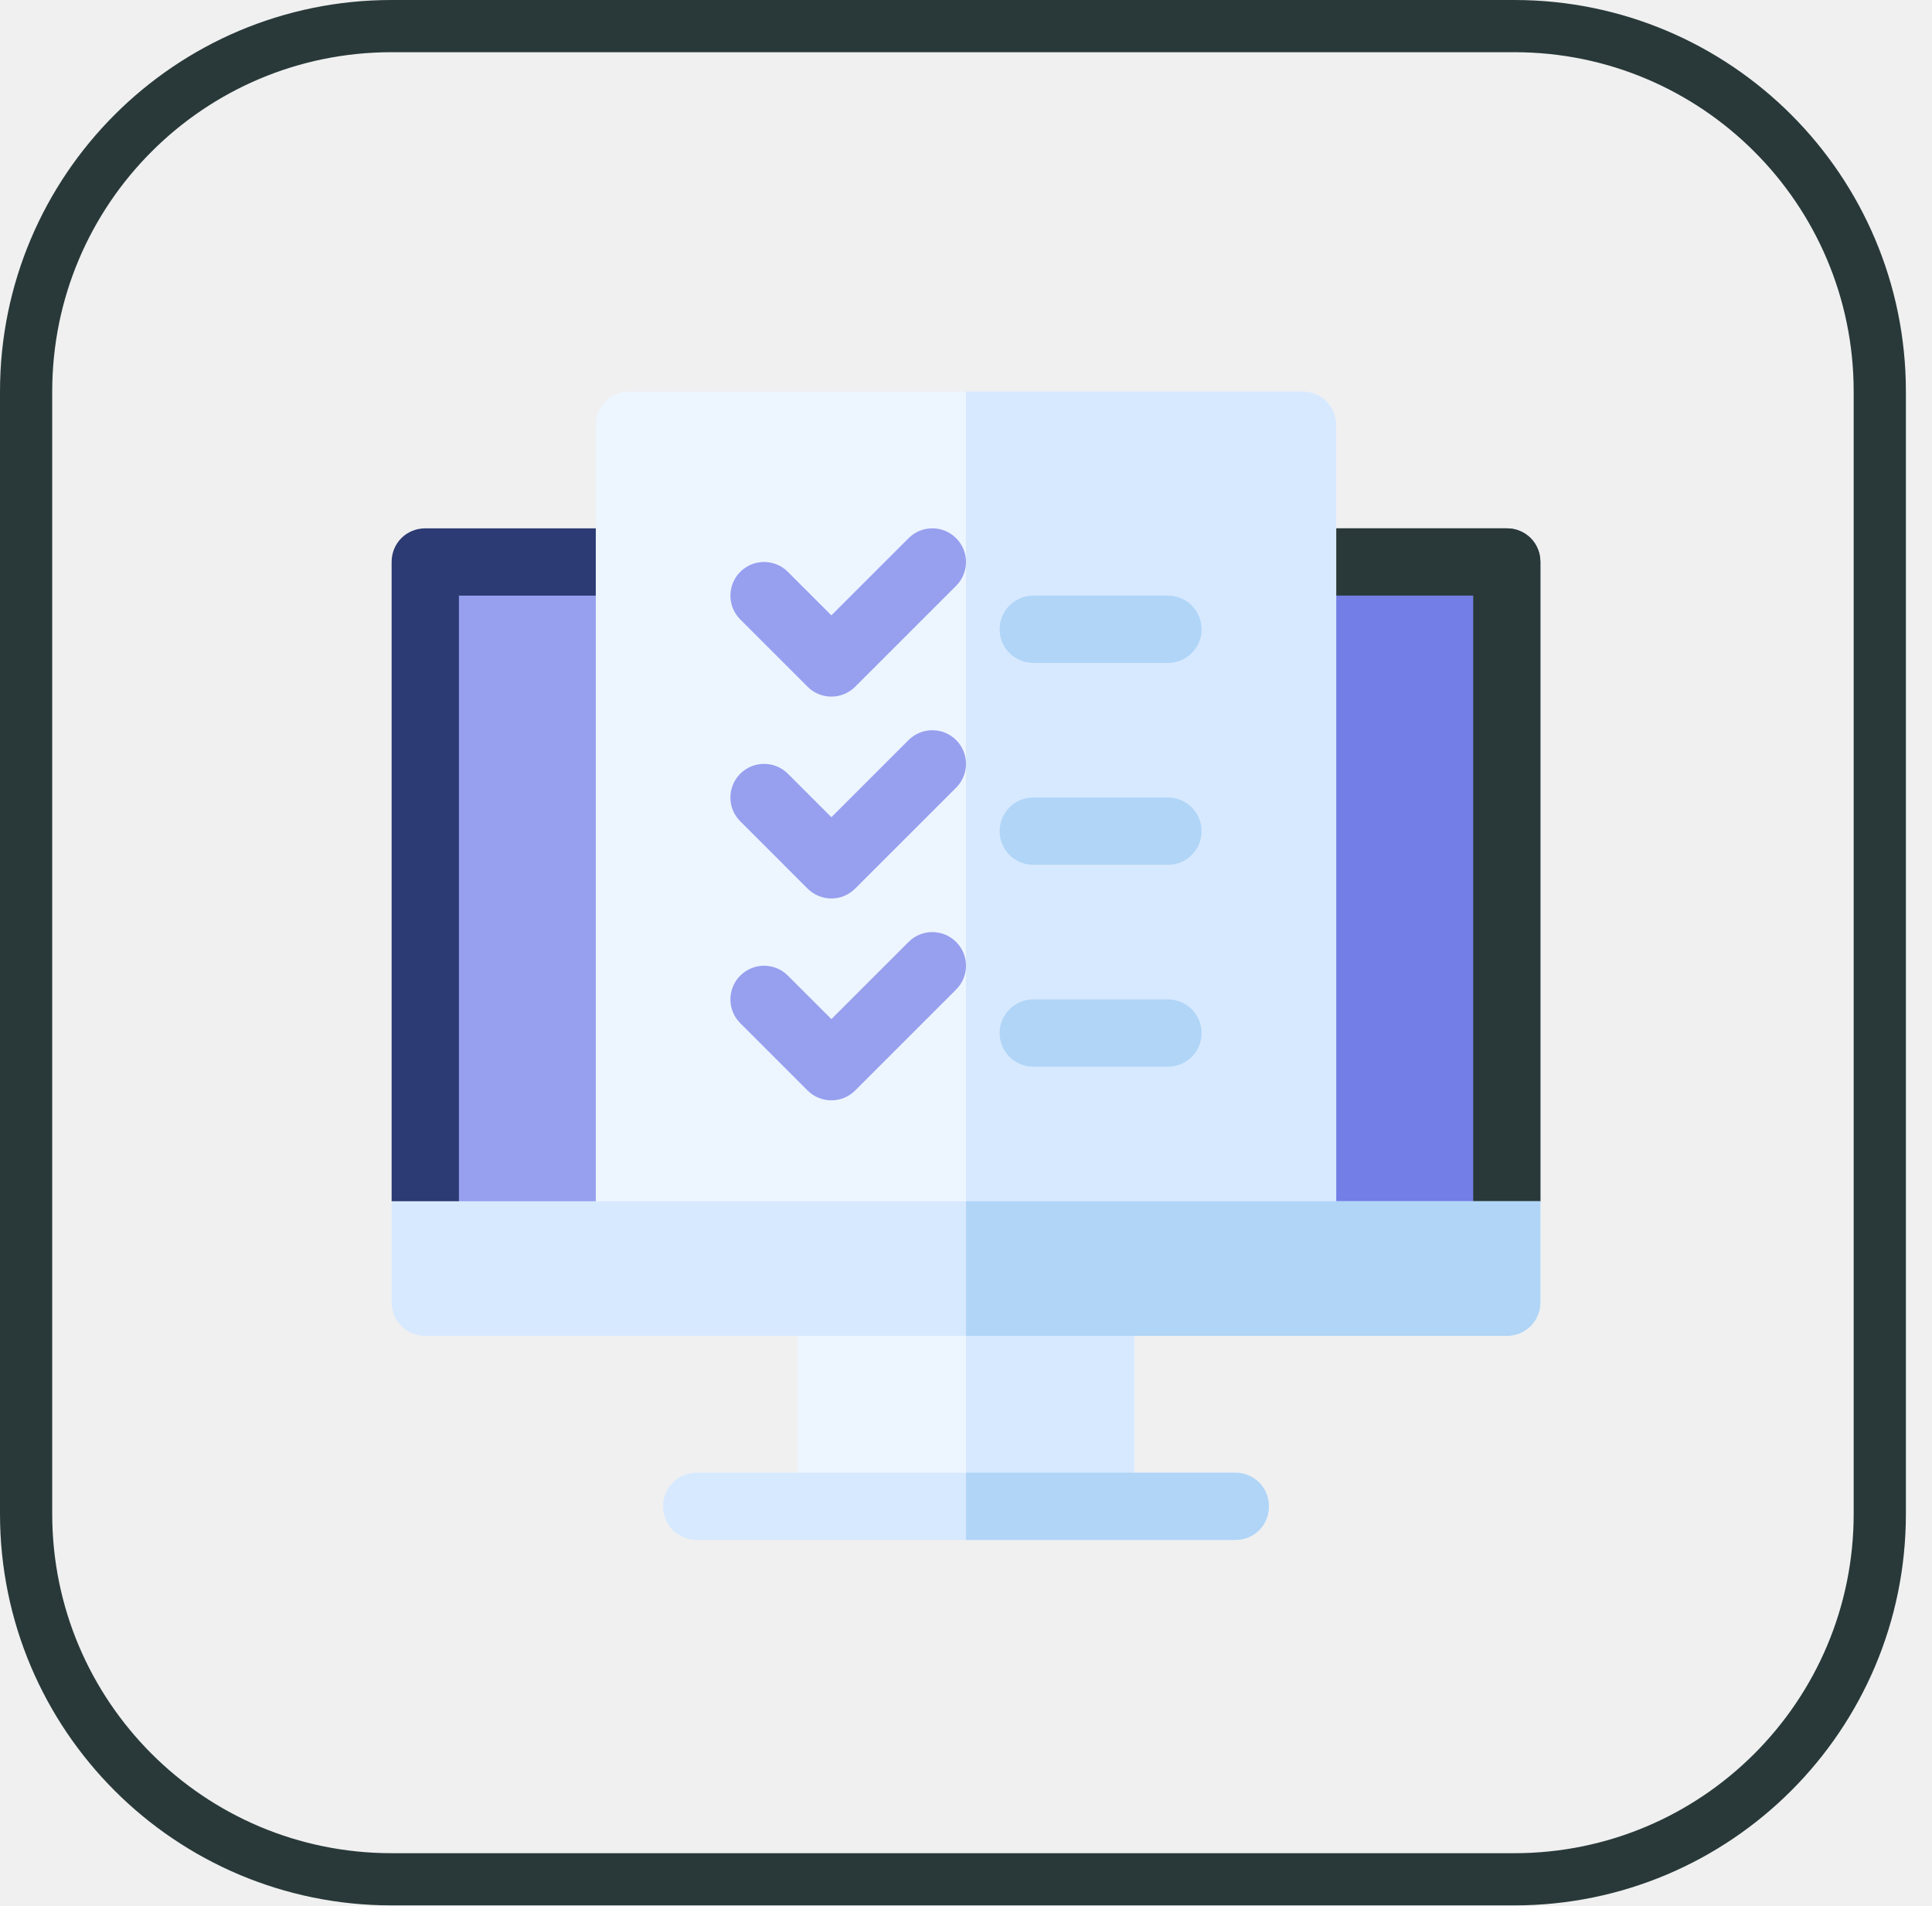
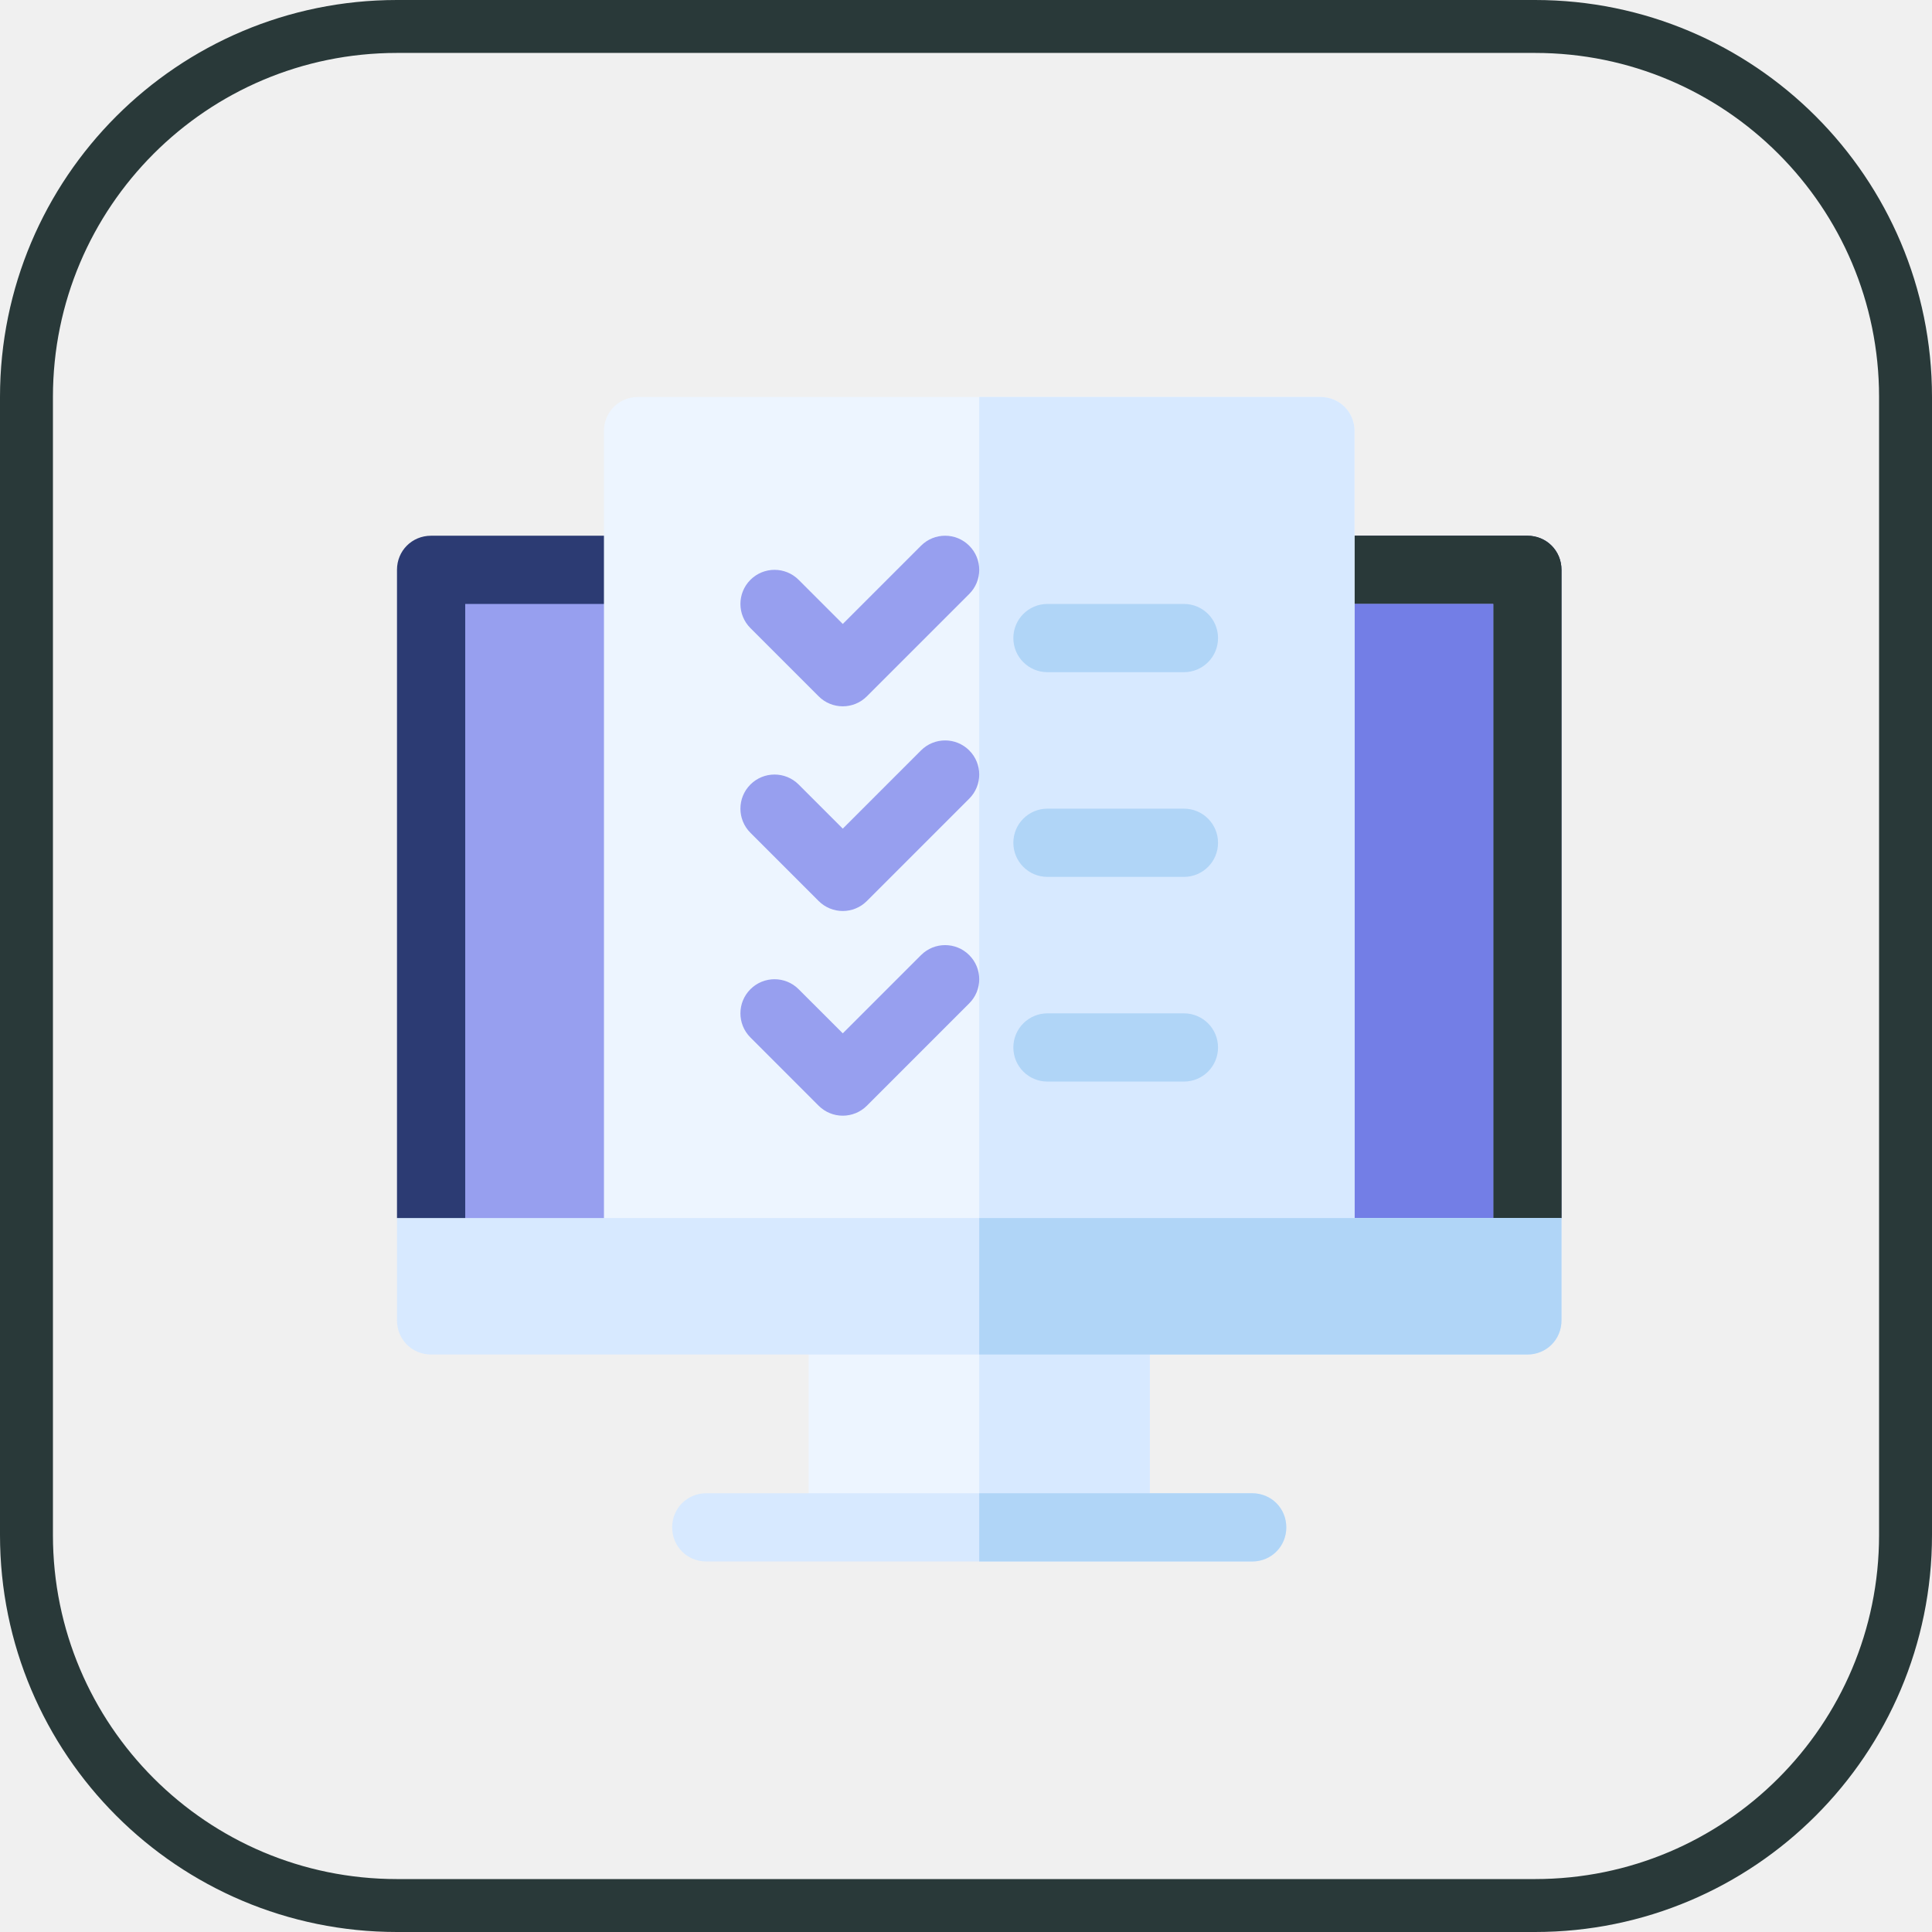
- <svg xmlns="http://www.w3.org/2000/svg" xmlns:xlink="http://www.w3.org/1999/xlink" width="74px" height="73px" viewBox="0 0 74 73" version="1.1">
+ <svg xmlns="http://www.w3.org/2000/svg" xmlns:xlink="http://www.w3.org/1999/xlink" width="73px" height="73px" viewBox="0 0 73 73" version="1.1">
  <defs>
    <rect id="path-1" x="0" y="0" width="69" height="69" rx="14" />
  </defs>
  <g id="testing/usability-testing" stroke="none" stroke-width="1" fill="none" fill-rule="evenodd">
    <g id="container" transform="translate(2, 2)">
      <mask id="mask-2" fill="white">
        <use xlink:href="#path-1" />
      </mask>
      <rect stroke="#293939" stroke-width="2" x="-1" y="-1" width="71" height="71" rx="14" />
    </g>
    <g id="usability" transform="translate(15, 15)" fill-rule="nonzero">
      <path d="M44,6.531 L44,31.023 L41.422,33.602 L2.578,33.602 L0,31.023 L0,6.531 C0,5.809 0.567,5.242 1.289,5.242 L42.711,5.242 C43.433,5.242 44,5.809 44,6.531 Z" id="Shape" fill="#2C3B73" />
      <path d="M44,6.531 L44,31.023 L41.422,33.602 L22,33.602 L22,5.242 L42.711,5.242 C43.433,5.242 44,5.809 44,6.531 Z" id="Shape" fill="#293939" />
      <rect id="Rectangle-path" fill="#979FEF" x="2.578" y="7.82" width="38.844" height="25.781" />
      <rect id="Rectangle-path" fill="#737EE6" x="22" y="7.82" width="19.422" height="25.781" />
      <path d="M36.18,1.289 L36.18,32.312 C36.18,33.034 35.613,33.602 34.891,33.602 L9.109,33.602 C8.387,33.602 7.82,33.034 7.82,32.312 L7.82,1.289 C7.82,0.567 8.387,0 9.109,0 L34.891,0 C35.613,0 36.18,0.567 36.18,1.289 Z" id="Shape" fill="#EDF5FF" />
      <path d="M36.18,1.289 L36.18,32.312 C36.18,33.034 35.613,33.602 34.891,33.602 L22,33.602 L22,0 L34.891,0 C35.613,0 36.18,0.567 36.18,1.289 Z" id="Shape" fill="#D7E9FF" />
      <rect id="Rectangle-path" fill="#EDF5FF" x="15.555" y="34.891" width="12.891" height="7.82" />
      <rect id="Rectangle-path" fill="#D7E9FF" x="22" y="34.891" width="6.445" height="7.82" />
      <path d="M33.602,42.711 C33.602,43.433 33.034,44 32.312,44 L11.688,44 C10.966,44 10.398,43.433 10.398,42.711 C10.398,41.989 10.966,41.422 11.688,41.422 L32.312,41.422 C33.034,41.422 33.602,41.989 33.602,42.711 Z" id="Shape" fill="#D7E9FF" />
      <path d="M16.844,11.688 C16.514,11.688 16.184,11.562 15.932,11.31 L13.354,8.732 C12.851,8.228 12.851,7.412 13.354,6.909 C13.858,6.405 14.674,6.405 15.177,6.909 L16.844,8.576 L19.8,5.62 C20.303,5.116 21.119,5.116 21.622,5.62 C22.126,6.123 22.126,6.939 21.622,7.443 L17.755,11.31 C17.503,11.562 17.174,11.688 16.844,11.688 Z" id="Shape" fill="#979FEF" />
      <path d="M16.844,19.422 C16.514,19.422 16.184,19.296 15.932,19.044 L13.354,16.466 C12.851,15.963 12.851,15.147 13.354,14.643 C13.858,14.14 14.674,14.14 15.177,14.643 L16.844,16.31 L19.8,13.354 C20.303,12.851 21.119,12.851 21.622,13.354 C22.126,13.858 22.126,14.673 21.622,15.177 L17.755,19.044 C17.503,19.296 17.174,19.422 16.844,19.422 Z" id="Shape" fill="#979FEF" />
      <path d="M16.844,27.156 C16.514,27.156 16.184,27.03 15.932,26.779 L13.354,24.2 C12.851,23.697 12.851,22.881 13.354,22.378 C13.858,21.874 14.674,21.874 15.177,22.378 L16.844,24.044 L19.8,21.089 C20.303,20.585 21.119,20.585 21.622,21.089 C22.126,21.592 22.126,22.408 21.622,22.911 L17.755,26.779 C17.503,27.03 17.174,27.156 16.844,27.156 Z" id="Shape" fill="#979FEF" />
      <path d="M29.734,10.398 L24.578,10.398 C23.866,10.398 23.289,9.822 23.289,9.109 C23.289,8.397 23.866,7.82 24.578,7.82 L29.734,7.82 C30.447,7.82 31.023,8.397 31.023,9.109 C31.023,9.822 30.447,10.398 29.734,10.398 Z" id="Shape" fill="#B0D5F7" />
      <path d="M29.734,18.133 L24.578,18.133 C23.866,18.133 23.289,17.556 23.289,16.844 C23.289,16.131 23.866,15.555 24.578,15.555 L29.734,15.555 C30.447,15.555 31.023,16.131 31.023,16.844 C31.023,17.556 30.447,18.133 29.734,18.133 Z" id="Shape" fill="#B0D5F7" />
      <path d="M29.734,25.867 L24.578,25.867 C23.866,25.867 23.289,25.291 23.289,24.578 C23.289,23.866 23.866,23.289 24.578,23.289 L29.734,23.289 C30.447,23.289 31.023,23.866 31.023,24.578 C31.023,25.291 30.447,25.867 29.734,25.867 Z" id="Shape" fill="#B0D5F7" />
      <path d="M33.602,42.711 C33.602,43.433 33.034,44 32.312,44 L22,44 L22,41.422 L32.312,41.422 C33.034,41.422 33.602,41.989 33.602,42.711 Z" id="Shape" fill="#B0D5F7" />
      <path d="M44,31.023 L44,34.891 C44,35.612 43.433,36.18 42.711,36.18 L1.289,36.18 C0.567,36.18 0,35.612 0,34.891 L0,31.023 L44,31.023 Z" id="Shape" fill="#D7E9FF" />
      <path d="M44,31.023 L44,34.891 C44,35.612 43.433,36.18 42.711,36.18 L22,36.18 L22,31.023 L44,31.023 Z" id="Shape" fill="#B0D5F7" />
    </g>
  </g>
</svg>
